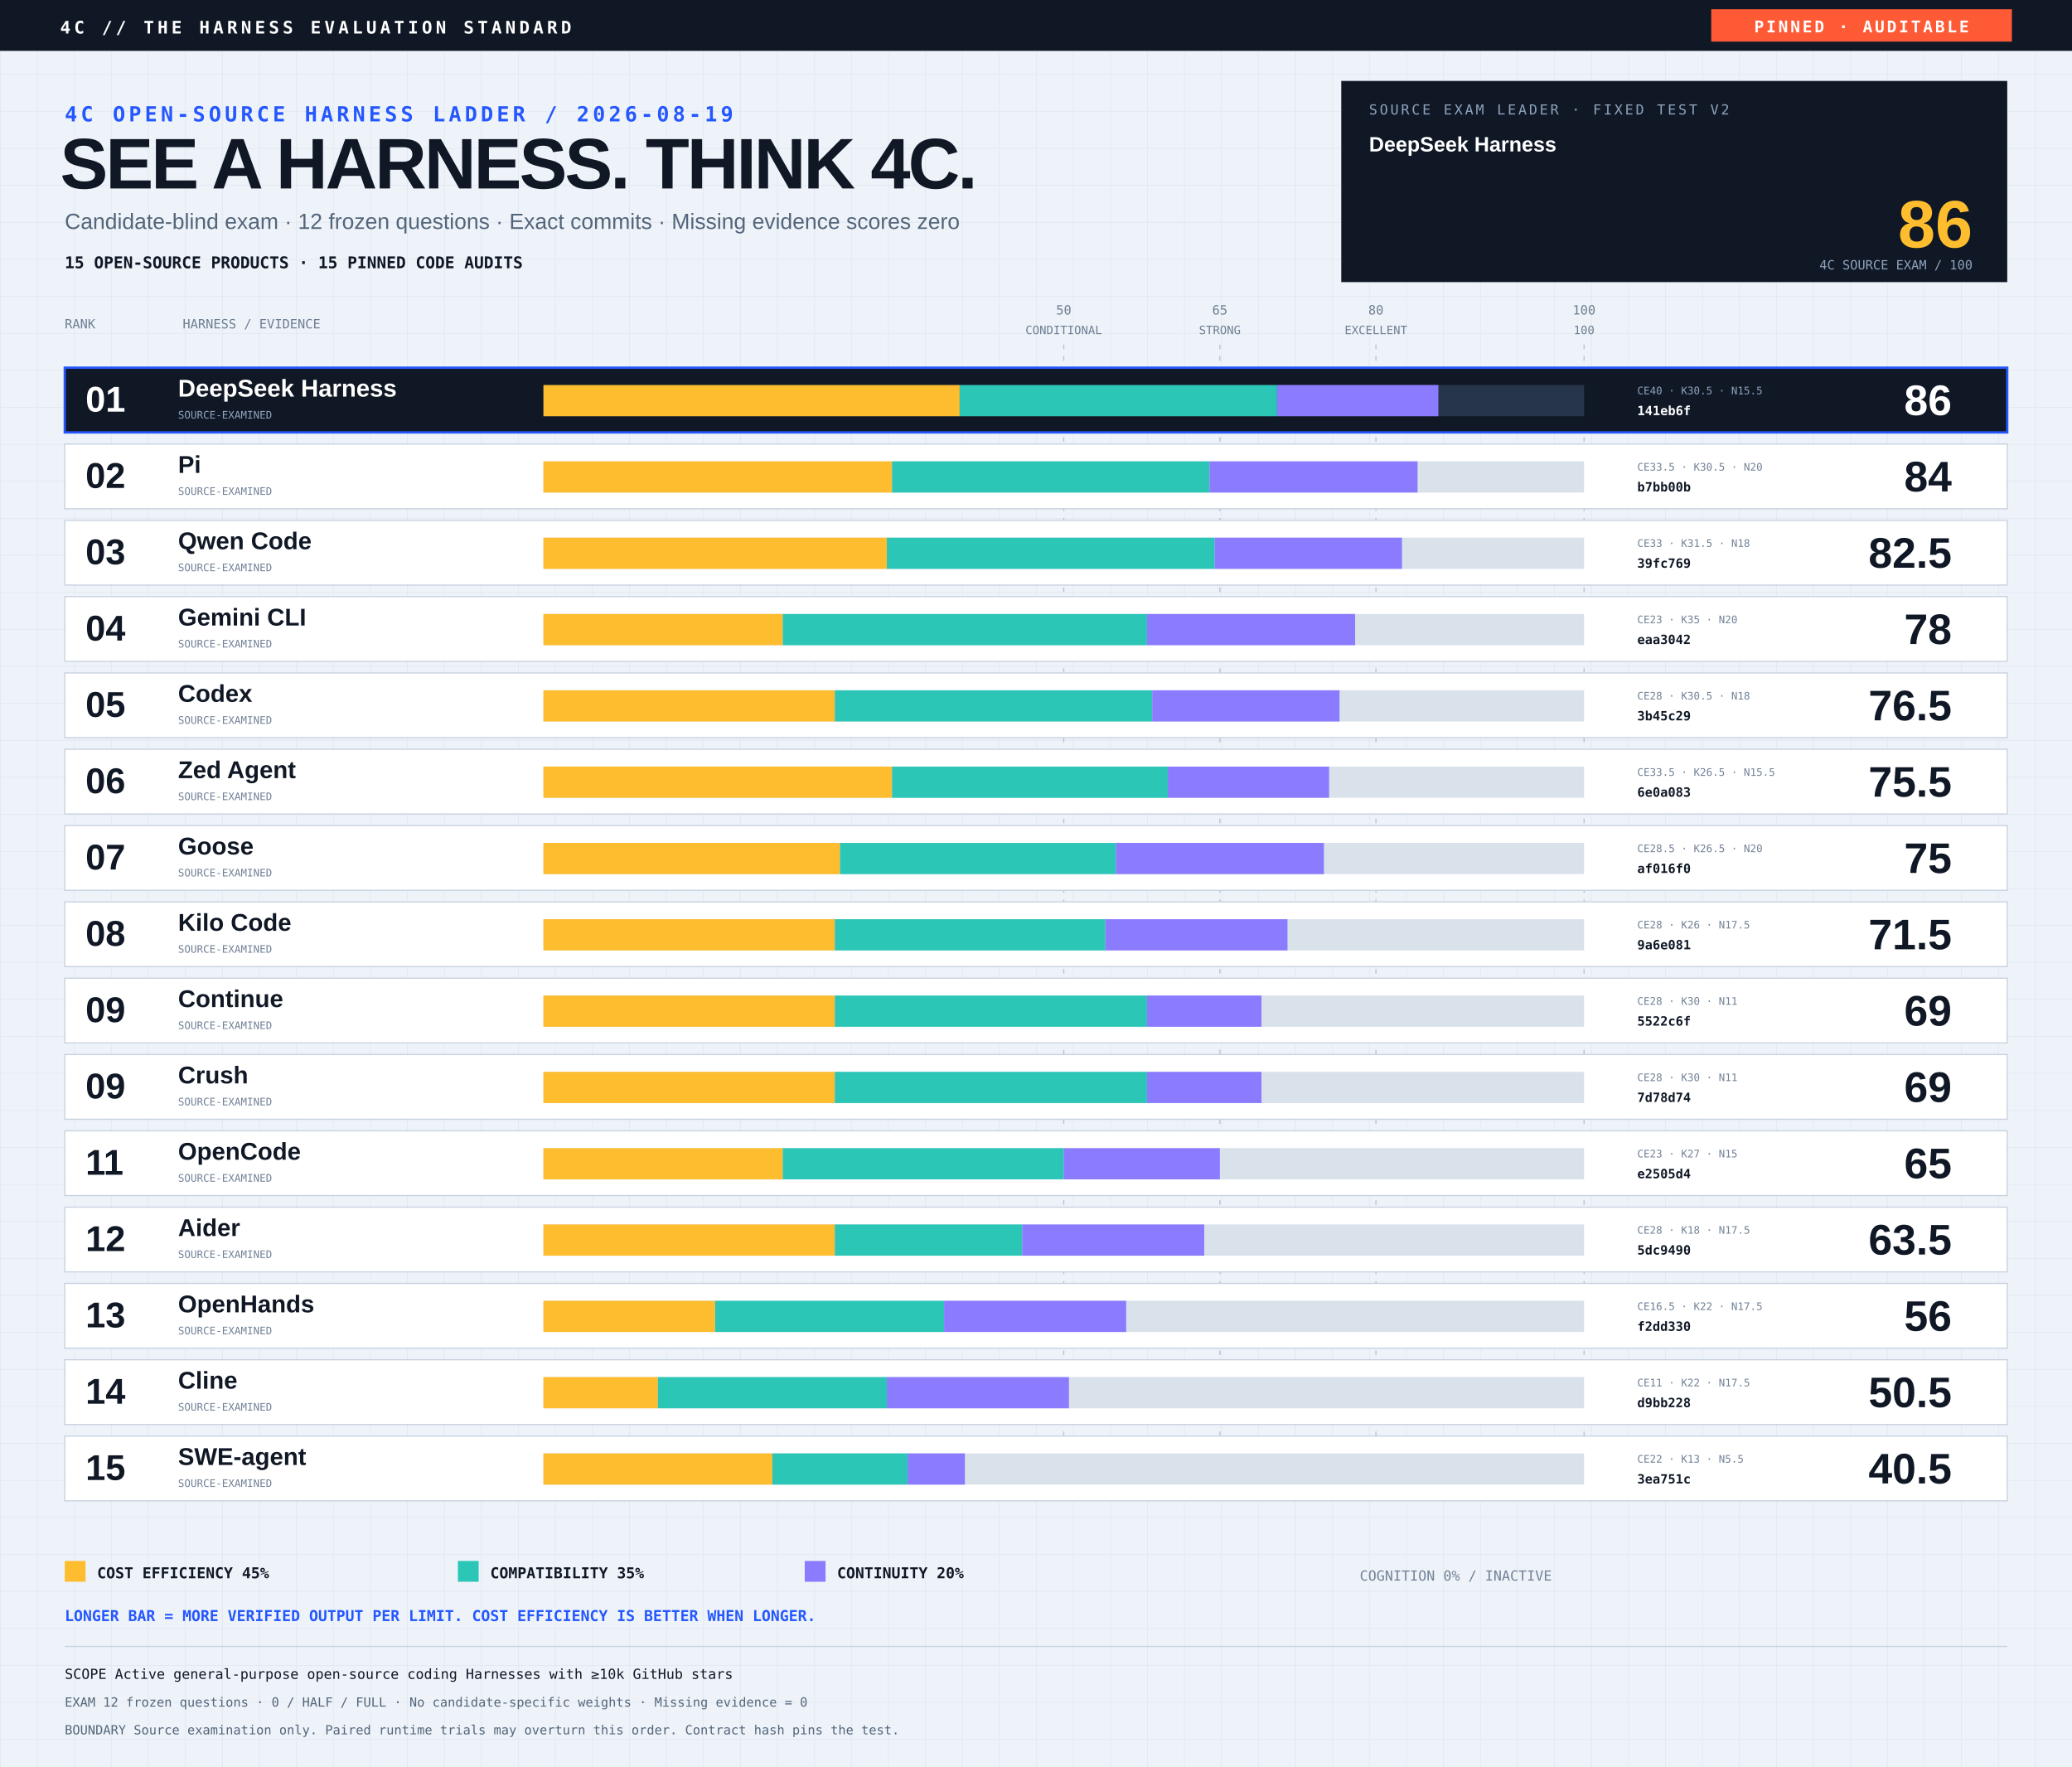
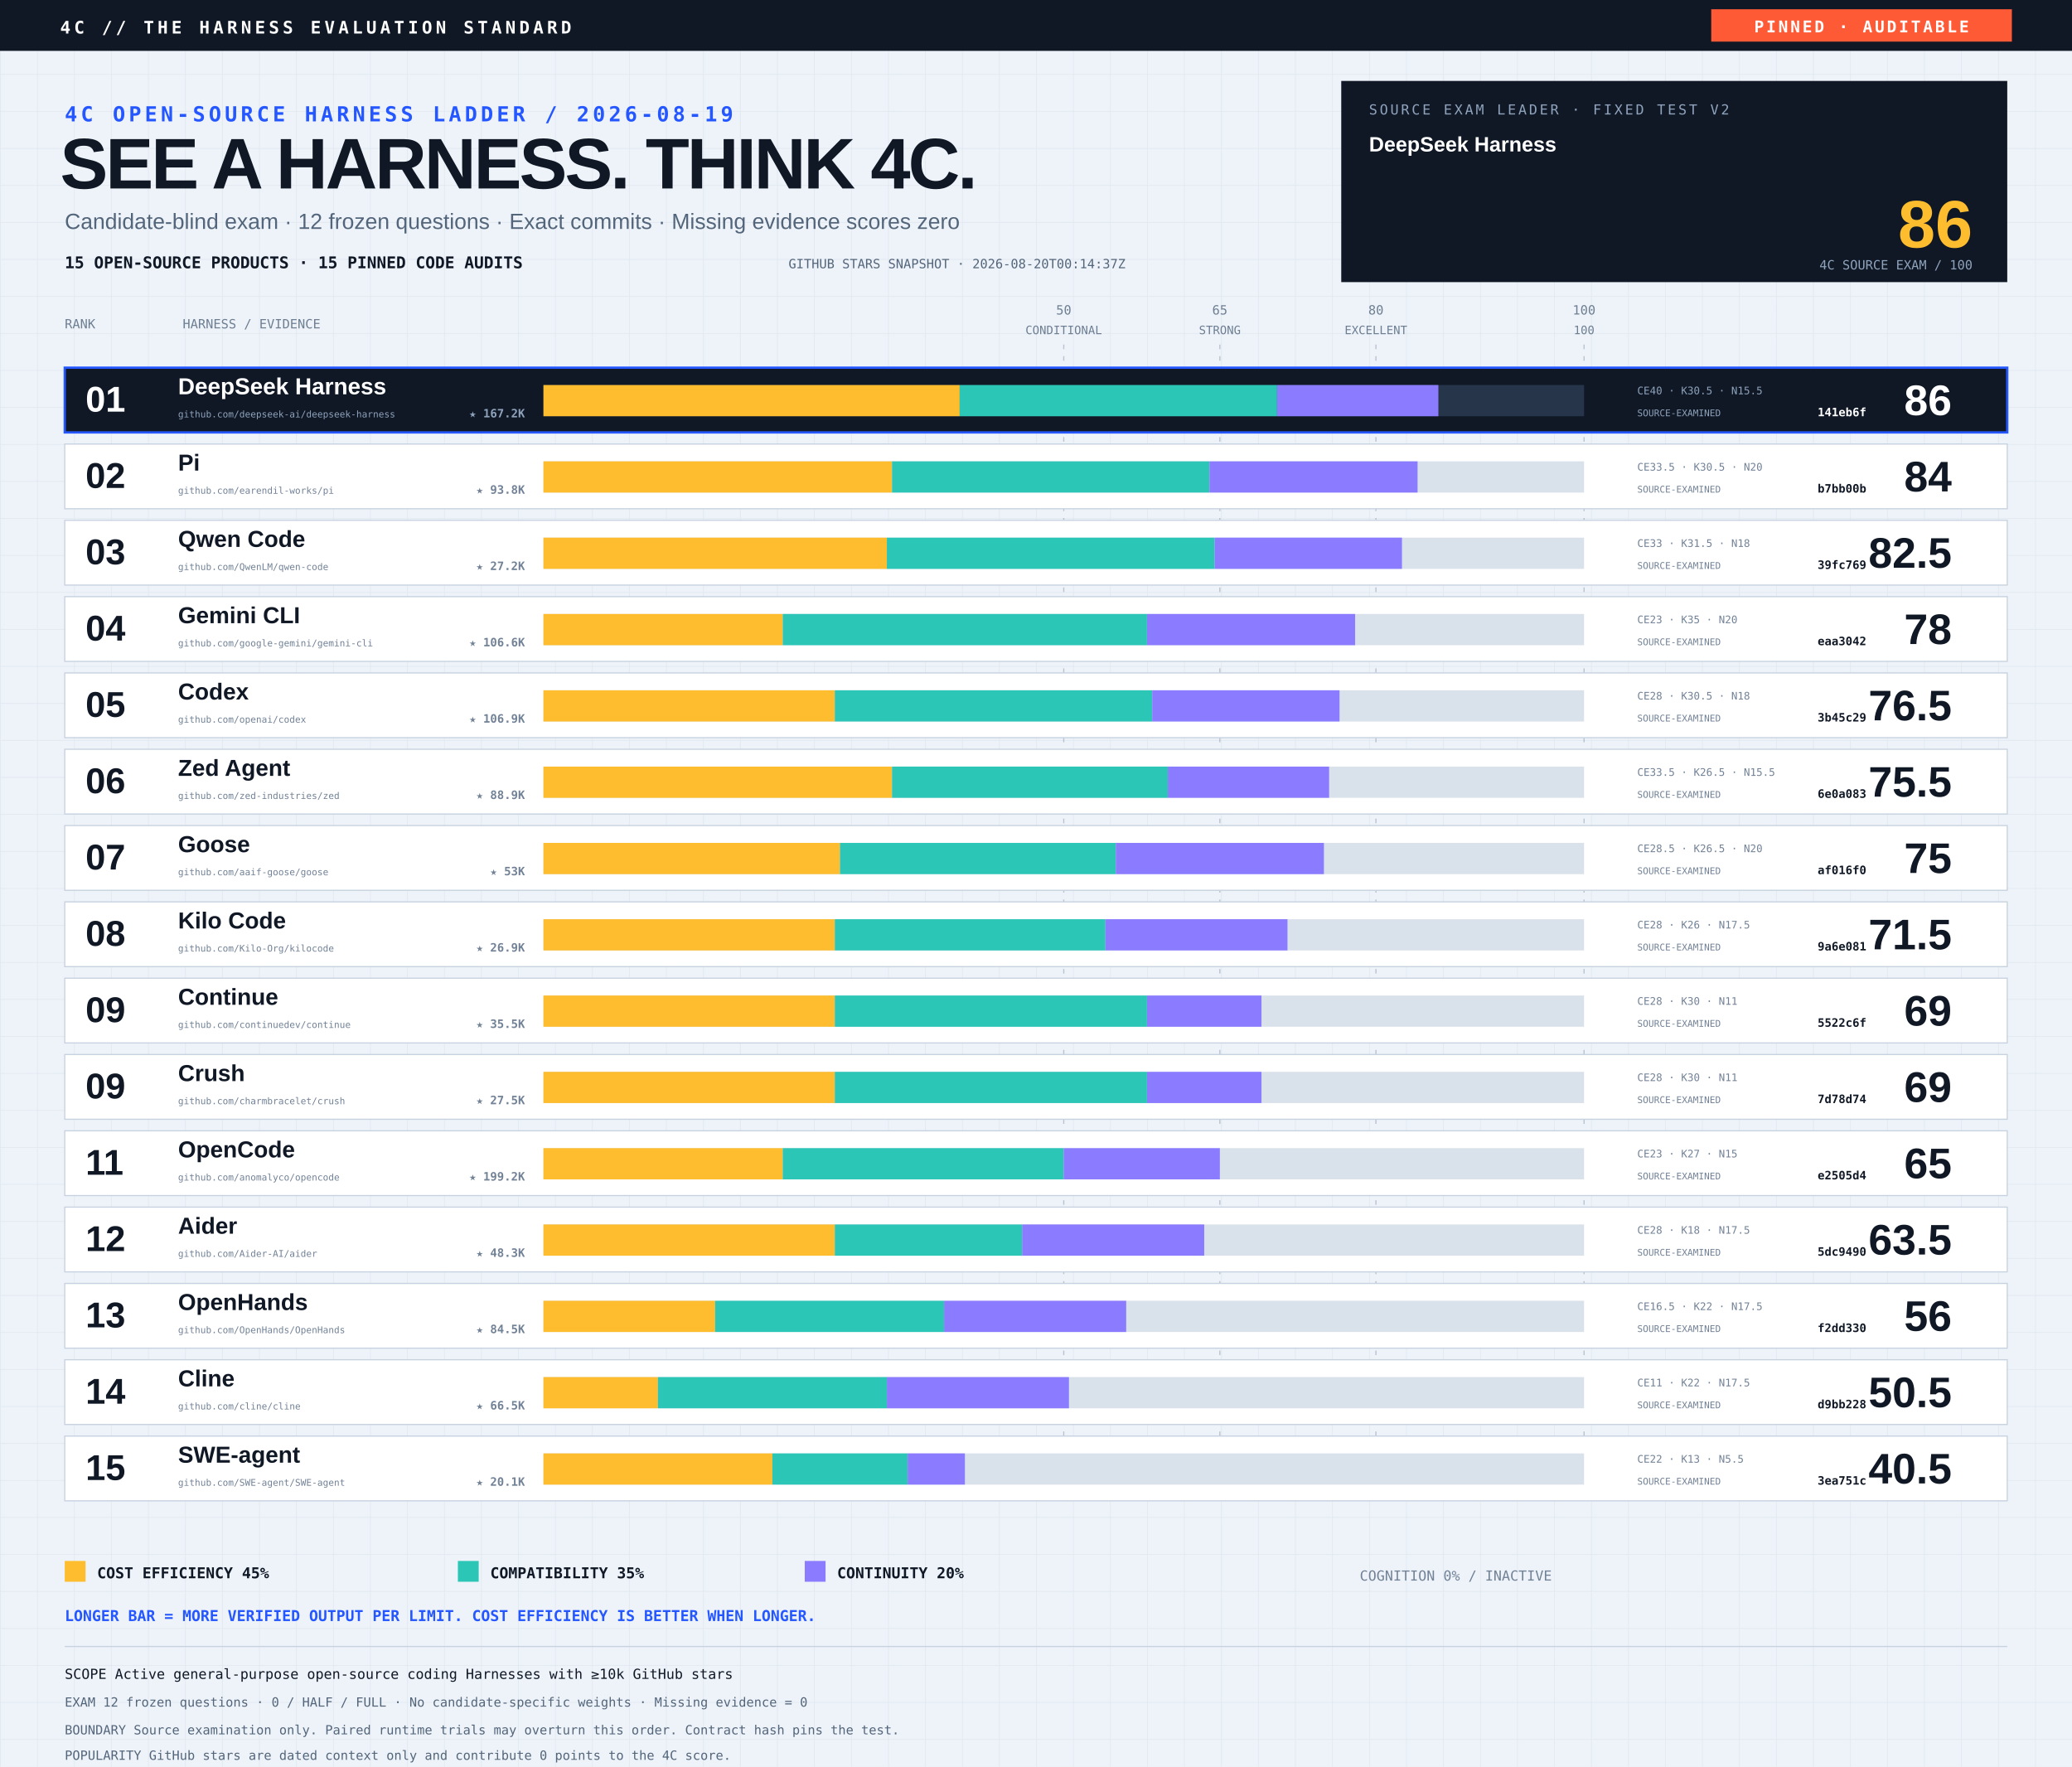
- <svg xmlns="http://www.w3.org/2000/svg" width="1792" height="1528" viewBox="0 0 1792 1528" role="img" aria-labelledby="title desc" data-comparison-id="interactive-coding-v2" data-contract-sha256="8ec22b525ceb34a2dbf944c3eb24beae6b64fd594e349a2b676bd20efc4dbed9" data-market-snapshot="2026-08-19" data-bar-origin="470" data-pixels-per-point="9">
+ <svg xmlns="http://www.w3.org/2000/svg" xmlns:xlink="http://www.w3.org/1999/xlink" width="1792" height="1528" viewBox="0 0 1792 1528" role="img" aria-labelledby="title desc" data-comparison-id="interactive-coding-v2" data-contract-sha256="8ec22b525ceb34a2dbf944c3eb24beae6b64fd594e349a2b676bd20efc4dbed9" data-market-snapshot="2026-08-19" data-github-metrics-captured-at="2026-08-20T00:14:37Z" data-bar-origin="470" data-pixels-per-point="9">
  <defs>
    <pattern id="grid" width="32" height="32" patternUnits="userSpaceOnUse">
      <path d="M32 0H0V32" fill="none" stroke="#B8C5D6" stroke-width="1" opacity=".28" />
    </pattern>
  </defs>
  <rect width="1792" height="1528" fill="#EEF3F9" />
  <rect width="1792" height="1528" fill="url(#grid)" />
  <rect width="1792" height="44" fill="#101826" />
  <text x="52" y="29" fill="#fff" font-family="SFMono-Regular,Menlo,monospace" font-size="15" font-weight="700" letter-spacing="3">4C // THE HARNESS EVALUATION STANDARD</text>
  <rect x="1480" y="8" width="260" height="28" fill="#FF5A36" />
  <text x="1610" y="28" text-anchor="middle" fill="#fff" font-family="SFMono-Regular,Menlo,monospace" font-size="14" font-weight="700" letter-spacing="2">PINNED · AUDITABLE</text>
  <text x="56" y="105" fill="#2457FF" font-family="SFMono-Regular,Menlo,monospace" font-size="18" font-weight="700" letter-spacing="3">4C OPEN-SOURCE HARNESS LADDER / 2026-08-19</text>
  <text x="52" y="163" fill="#101826" font-family="Arial Narrow,Helvetica Neue,Arial,sans-serif" font-size="62" font-weight="900" letter-spacing="-2">SEE A HARNESS. THINK 4C.</text>
  <text x="56" y="198" fill="#53657A" font-family="Helvetica Neue,Arial,sans-serif" font-size="19">Candidate-blind exam · 12 frozen questions · Exact commits · Missing evidence scores zero</text>
  <text class="coverage-count" x="56" y="232" fill="#101826" font-family="SFMono-Regular,Menlo,monospace" font-size="14" font-weight="700">15 OPEN-SOURCE PRODUCTS · 15 PINNED CODE AUDITS</text>
+   <text x="682" y="232" fill="#53657A" font-family="SFMono-Regular,Menlo,monospace" font-size="11">GITHUB STARS SNAPSHOT · 2026-08-20T00:14:37Z</text>
  <g transform="translate(1160 70)">
    <rect width="576" height="174" fill="#101826" />
    <text x="24" y="29" fill="#8FA3BC" font-family="SFMono-Regular,Menlo,monospace" font-size="12" letter-spacing="2">SOURCE EXAM LEADER · FIXED TEST V2</text>
    <text class="leader-candidate" x="24" y="61" fill="#fff" font-family="Helvetica Neue,Arial,sans-serif" font-size="18" font-weight="800">DeepSeek Harness</text>
    <text class="leader-score" x="546" y="144" text-anchor="end" fill="#FDBD2E" font-family="Arial Narrow,Helvetica Neue,Arial,sans-serif" font-size="58" font-weight="900">86</text>
    <text x="546" y="163" text-anchor="end" fill="#8FA3BC" font-family="SFMono-Regular,Menlo,monospace" font-size="11">4C SOURCE EXAM / 100</text>
  </g>
  <text x="56" y="284" fill="#6D7E92" font-family="SFMono-Regular,Menlo,monospace" font-size="11">RANK</text>
  <text x="158" y="284" fill="#6D7E92" font-family="SFMono-Regular,Menlo,monospace" font-size="11">HARNESS / EVIDENCE</text>
  <text x="920" y="272" text-anchor="middle" fill="#6D7E92" font-family="SFMono-Regular,Menlo,monospace" font-size="11">50</text>
  <text x="920" y="289" text-anchor="middle" fill="#6D7E92" font-family="SFMono-Regular,Menlo,monospace" font-size="10">CONDITIONAL</text>
  <line class="score-threshold" data-score="50" x1="920" y1="298" x2="920" y2="1298" stroke="#8393A7" stroke-width="1" stroke-dasharray="4 6" opacity=".5" />
  <text x="1055" y="272" text-anchor="middle" fill="#6D7E92" font-family="SFMono-Regular,Menlo,monospace" font-size="11">65</text>
  <text x="1055" y="289" text-anchor="middle" fill="#6D7E92" font-family="SFMono-Regular,Menlo,monospace" font-size="10">STRONG</text>
  <line class="score-threshold" data-score="65" x1="1055" y1="298" x2="1055" y2="1298" stroke="#8393A7" stroke-width="1" stroke-dasharray="4 6" opacity=".5" />
  <text x="1190" y="272" text-anchor="middle" fill="#6D7E92" font-family="SFMono-Regular,Menlo,monospace" font-size="11">80</text>
  <text x="1190" y="289" text-anchor="middle" fill="#6D7E92" font-family="SFMono-Regular,Menlo,monospace" font-size="10">EXCELLENT</text>
  <line class="score-threshold" data-score="80" x1="1190" y1="298" x2="1190" y2="1298" stroke="#8393A7" stroke-width="1" stroke-dasharray="4 6" opacity=".5" />
  <text x="1370" y="272" text-anchor="middle" fill="#6D7E92" font-family="SFMono-Regular,Menlo,monospace" font-size="11">100</text>
  <text x="1370" y="289" text-anchor="middle" fill="#6D7E92" font-family="SFMono-Regular,Menlo,monospace" font-size="10">100</text>
  <line class="score-threshold" data-score="100" x1="1370" y1="298" x2="1370" y2="1298" stroke="#8393A7" stroke-width="1" stroke-dasharray="4 6" opacity=".5" />
-   <g class="candidate-row" data-candidate="DeepSeek Harness" data-score="86" data-rank="1" transform="translate(56 318)">
+   <g class="candidate-row" data-candidate="DeepSeek Harness" data-score="86" data-rank="1" data-url="https://github.com/deepseek-ai/deepseek-harness" data-stars="167152" transform="translate(56 318)">
    <rect width="1680" height="56" fill="#101826" stroke="#2457FF" stroke-width="2" />
    <text class="rank-label" x="18" y="38" fill="#FFFFFF" font-family="Arial Narrow,Helvetica Neue,Arial,sans-serif" font-size="31" font-weight="900">01</text>
-     <text class="candidate-label" x="98" y="25" fill="#FFFFFF" font-family="Helvetica Neue,Arial,sans-serif" font-size="21" font-weight="800">DeepSeek Harness</text>
-     <text class="stage-label" x="98" y="44" fill="#8FA3BC" font-family="SFMono-Regular,Menlo,monospace" font-size="9">SOURCE-EXAMINED</text>
+     <text class="candidate-label" x="98" y="23" fill="#FFFFFF" font-family="Helvetica Neue,Arial,sans-serif" font-size="20" font-weight="800">DeepSeek Harness</text>
+     <text class="candidate-url" x="98" y="43" fill="#8FA3BC" font-family="SFMono-Regular,Menlo,monospace" font-size="8">github.com/deepseek-ai/deepseek-harness</text>
+     <text class="star-label" x="398" y="43" text-anchor="end" fill="#8FA3BC" font-family="SFMono-Regular,Menlo,monospace" font-size="10" font-weight="700">★ 167.2K</text>
+     <a class="candidate-link" href="https://github.com/deepseek-ai/deepseek-harness" xlink:href="https://github.com/deepseek-ai/deepseek-harness" target="_blank" aria-label="Open DeepSeek Harness on GitHub">
+       <rect x="90" y="3" width="312" height="48" fill="#FFFFFF" fill-opacity="0" />
+     </a>
    <rect x="414" y="15" width="900" height="27" fill="#27354A" />
    <rect class="score-segment" data-pressure="Cost" x="414" y="15" width="360" height="27" fill="#FDBD2E" />
    <rect class="score-segment" data-pressure="Compatibility" x="774" y="15" width="274.5" height="27" fill="#2CC6B7" />
    <rect class="score-segment" data-pressure="Continuity" x="1048.5" y="15" width="139.5" height="27" fill="#8B7CFF" />
    <text x="1360" y="23" fill="#8FA3BC" font-family="SFMono-Regular,Menlo,monospace" font-size="9">CE40 · K30.5 · N15.5</text>
-     <text x="1360" y="41" fill="#FFFFFF" font-family="SFMono-Regular,Menlo,monospace" font-size="11" font-weight="700">141eb6f</text>
+     <text class="stage-label" x="1360" y="42" fill="#8FA3BC" font-family="SFMono-Regular,Menlo,monospace" font-size="8">SOURCE-EXAMINED</text>
+     <text class="commit-label" x="1516" y="42" fill="#FFFFFF" font-family="SFMono-Regular,Menlo,monospace" font-size="10" font-weight="700">141eb6f</text>
    <text class="score-label" x="1632" y="41" text-anchor="end" fill="#FFFFFF" font-family="Arial Narrow,Helvetica Neue,Arial,sans-serif" font-size="37" font-weight="900">86</text>
  </g>
-   <g class="candidate-row" data-candidate="Pi" data-score="84" data-rank="2" transform="translate(56 384)">
+   <g class="candidate-row" data-candidate="Pi" data-score="84" data-rank="2" data-url="https://github.com/earendil-works/pi" data-stars="93784" transform="translate(56 384)">
    <rect width="1680" height="56" fill="#FFFFFF" stroke="#C7D2E0" stroke-width="1" />
    <text class="rank-label" x="18" y="38" fill="#101826" font-family="Arial Narrow,Helvetica Neue,Arial,sans-serif" font-size="31" font-weight="900">02</text>
-     <text class="candidate-label" x="98" y="25" fill="#101826" font-family="Helvetica Neue,Arial,sans-serif" font-size="21" font-weight="800">Pi</text>
-     <text class="stage-label" x="98" y="44" fill="#718196" font-family="SFMono-Regular,Menlo,monospace" font-size="9">SOURCE-EXAMINED</text>
+     <text class="candidate-label" x="98" y="23" fill="#101826" font-family="Helvetica Neue,Arial,sans-serif" font-size="20" font-weight="800">Pi</text>
+     <text class="candidate-url" x="98" y="43" fill="#718196" font-family="SFMono-Regular,Menlo,monospace" font-size="8">github.com/earendil-works/pi</text>
+     <text class="star-label" x="398" y="43" text-anchor="end" fill="#718196" font-family="SFMono-Regular,Menlo,monospace" font-size="10" font-weight="700">★ 93.8K</text>
+     <a class="candidate-link" href="https://github.com/earendil-works/pi" xlink:href="https://github.com/earendil-works/pi" target="_blank" aria-label="Open Pi on GitHub">
+       <rect x="90" y="3" width="312" height="48" fill="#FFFFFF" fill-opacity="0" />
+     </a>
    <rect x="414" y="15" width="900" height="27" fill="#D9E1EB" />
    <rect class="score-segment" data-pressure="Cost" x="414" y="15" width="301.5" height="27" fill="#FDBD2E" />
    <rect class="score-segment" data-pressure="Compatibility" x="715.5" y="15" width="274.5" height="27" fill="#2CC6B7" />
    <rect class="score-segment" data-pressure="Continuity" x="990" y="15" width="180" height="27" fill="#8B7CFF" />
    <text x="1360" y="23" fill="#718196" font-family="SFMono-Regular,Menlo,monospace" font-size="9">CE33.5 · K30.5 · N20</text>
-     <text x="1360" y="41" fill="#101826" font-family="SFMono-Regular,Menlo,monospace" font-size="11" font-weight="700">b7bb00b</text>
+     <text class="stage-label" x="1360" y="42" fill="#718196" font-family="SFMono-Regular,Menlo,monospace" font-size="8">SOURCE-EXAMINED</text>
+     <text class="commit-label" x="1516" y="42" fill="#101826" font-family="SFMono-Regular,Menlo,monospace" font-size="10" font-weight="700">b7bb00b</text>
    <text class="score-label" x="1632" y="41" text-anchor="end" fill="#101826" font-family="Arial Narrow,Helvetica Neue,Arial,sans-serif" font-size="37" font-weight="900">84</text>
  </g>
-   <g class="candidate-row" data-candidate="Qwen Code" data-score="82.5" data-rank="3" transform="translate(56 450)">
+   <g class="candidate-row" data-candidate="Qwen Code" data-score="82.5" data-rank="3" data-url="https://github.com/QwenLM/qwen-code" data-stars="27200" transform="translate(56 450)">
    <rect width="1680" height="56" fill="#FFFFFF" stroke="#C7D2E0" stroke-width="1" />
    <text class="rank-label" x="18" y="38" fill="#101826" font-family="Arial Narrow,Helvetica Neue,Arial,sans-serif" font-size="31" font-weight="900">03</text>
-     <text class="candidate-label" x="98" y="25" fill="#101826" font-family="Helvetica Neue,Arial,sans-serif" font-size="21" font-weight="800">Qwen Code</text>
-     <text class="stage-label" x="98" y="44" fill="#718196" font-family="SFMono-Regular,Menlo,monospace" font-size="9">SOURCE-EXAMINED</text>
+     <text class="candidate-label" x="98" y="23" fill="#101826" font-family="Helvetica Neue,Arial,sans-serif" font-size="20" font-weight="800">Qwen Code</text>
+     <text class="candidate-url" x="98" y="43" fill="#718196" font-family="SFMono-Regular,Menlo,monospace" font-size="8">github.com/QwenLM/qwen-code</text>
+     <text class="star-label" x="398" y="43" text-anchor="end" fill="#718196" font-family="SFMono-Regular,Menlo,monospace" font-size="10" font-weight="700">★ 27.2K</text>
+     <a class="candidate-link" href="https://github.com/QwenLM/qwen-code" xlink:href="https://github.com/QwenLM/qwen-code" target="_blank" aria-label="Open Qwen Code on GitHub">
+       <rect x="90" y="3" width="312" height="48" fill="#FFFFFF" fill-opacity="0" />
+     </a>
    <rect x="414" y="15" width="900" height="27" fill="#D9E1EB" />
    <rect class="score-segment" data-pressure="Cost" x="414" y="15" width="297" height="27" fill="#FDBD2E" />
    <rect class="score-segment" data-pressure="Compatibility" x="711" y="15" width="283.5" height="27" fill="#2CC6B7" />
    <rect class="score-segment" data-pressure="Continuity" x="994.5" y="15" width="162" height="27" fill="#8B7CFF" />
    <text x="1360" y="23" fill="#718196" font-family="SFMono-Regular,Menlo,monospace" font-size="9">CE33 · K31.5 · N18</text>
-     <text x="1360" y="41" fill="#101826" font-family="SFMono-Regular,Menlo,monospace" font-size="11" font-weight="700">39fc769</text>
+     <text class="stage-label" x="1360" y="42" fill="#718196" font-family="SFMono-Regular,Menlo,monospace" font-size="8">SOURCE-EXAMINED</text>
+     <text class="commit-label" x="1516" y="42" fill="#101826" font-family="SFMono-Regular,Menlo,monospace" font-size="10" font-weight="700">39fc769</text>
    <text class="score-label" x="1632" y="41" text-anchor="end" fill="#101826" font-family="Arial Narrow,Helvetica Neue,Arial,sans-serif" font-size="37" font-weight="900">82.5</text>
  </g>
-   <g class="candidate-row" data-candidate="Gemini CLI" data-score="78" data-rank="4" transform="translate(56 516)">
+   <g class="candidate-row" data-candidate="Gemini CLI" data-score="78" data-rank="4" data-url="https://github.com/google-gemini/gemini-cli" data-stars="106586" transform="translate(56 516)">
    <rect width="1680" height="56" fill="#FFFFFF" stroke="#C7D2E0" stroke-width="1" />
    <text class="rank-label" x="18" y="38" fill="#101826" font-family="Arial Narrow,Helvetica Neue,Arial,sans-serif" font-size="31" font-weight="900">04</text>
-     <text class="candidate-label" x="98" y="25" fill="#101826" font-family="Helvetica Neue,Arial,sans-serif" font-size="21" font-weight="800">Gemini CLI</text>
-     <text class="stage-label" x="98" y="44" fill="#718196" font-family="SFMono-Regular,Menlo,monospace" font-size="9">SOURCE-EXAMINED</text>
+     <text class="candidate-label" x="98" y="23" fill="#101826" font-family="Helvetica Neue,Arial,sans-serif" font-size="20" font-weight="800">Gemini CLI</text>
+     <text class="candidate-url" x="98" y="43" fill="#718196" font-family="SFMono-Regular,Menlo,monospace" font-size="8">github.com/google-gemini/gemini-cli</text>
+     <text class="star-label" x="398" y="43" text-anchor="end" fill="#718196" font-family="SFMono-Regular,Menlo,monospace" font-size="10" font-weight="700">★ 106.6K</text>
+     <a class="candidate-link" href="https://github.com/google-gemini/gemini-cli" xlink:href="https://github.com/google-gemini/gemini-cli" target="_blank" aria-label="Open Gemini CLI on GitHub">
+       <rect x="90" y="3" width="312" height="48" fill="#FFFFFF" fill-opacity="0" />
+     </a>
    <rect x="414" y="15" width="900" height="27" fill="#D9E1EB" />
    <rect class="score-segment" data-pressure="Cost" x="414" y="15" width="207" height="27" fill="#FDBD2E" />
    <rect class="score-segment" data-pressure="Compatibility" x="621" y="15" width="315" height="27" fill="#2CC6B7" />
    <rect class="score-segment" data-pressure="Continuity" x="936" y="15" width="180" height="27" fill="#8B7CFF" />
    <text x="1360" y="23" fill="#718196" font-family="SFMono-Regular,Menlo,monospace" font-size="9">CE23 · K35 · N20</text>
-     <text x="1360" y="41" fill="#101826" font-family="SFMono-Regular,Menlo,monospace" font-size="11" font-weight="700">eaa3042</text>
+     <text class="stage-label" x="1360" y="42" fill="#718196" font-family="SFMono-Regular,Menlo,monospace" font-size="8">SOURCE-EXAMINED</text>
+     <text class="commit-label" x="1516" y="42" fill="#101826" font-family="SFMono-Regular,Menlo,monospace" font-size="10" font-weight="700">eaa3042</text>
    <text class="score-label" x="1632" y="41" text-anchor="end" fill="#101826" font-family="Arial Narrow,Helvetica Neue,Arial,sans-serif" font-size="37" font-weight="900">78</text>
  </g>
-   <g class="candidate-row" data-candidate="Codex" data-score="76.5" data-rank="5" transform="translate(56 582)">
+   <g class="candidate-row" data-candidate="Codex" data-score="76.5" data-rank="5" data-url="https://github.com/openai/codex" data-stars="106859" transform="translate(56 582)">
    <rect width="1680" height="56" fill="#FFFFFF" stroke="#C7D2E0" stroke-width="1" />
    <text class="rank-label" x="18" y="38" fill="#101826" font-family="Arial Narrow,Helvetica Neue,Arial,sans-serif" font-size="31" font-weight="900">05</text>
-     <text class="candidate-label" x="98" y="25" fill="#101826" font-family="Helvetica Neue,Arial,sans-serif" font-size="21" font-weight="800">Codex</text>
-     <text class="stage-label" x="98" y="44" fill="#718196" font-family="SFMono-Regular,Menlo,monospace" font-size="9">SOURCE-EXAMINED</text>
+     <text class="candidate-label" x="98" y="23" fill="#101826" font-family="Helvetica Neue,Arial,sans-serif" font-size="20" font-weight="800">Codex</text>
+     <text class="candidate-url" x="98" y="43" fill="#718196" font-family="SFMono-Regular,Menlo,monospace" font-size="8">github.com/openai/codex</text>
+     <text class="star-label" x="398" y="43" text-anchor="end" fill="#718196" font-family="SFMono-Regular,Menlo,monospace" font-size="10" font-weight="700">★ 106.9K</text>
+     <a class="candidate-link" href="https://github.com/openai/codex" xlink:href="https://github.com/openai/codex" target="_blank" aria-label="Open Codex on GitHub">
+       <rect x="90" y="3" width="312" height="48" fill="#FFFFFF" fill-opacity="0" />
+     </a>
    <rect x="414" y="15" width="900" height="27" fill="#D9E1EB" />
    <rect class="score-segment" data-pressure="Cost" x="414" y="15" width="252" height="27" fill="#FDBD2E" />
    <rect class="score-segment" data-pressure="Compatibility" x="666" y="15" width="274.5" height="27" fill="#2CC6B7" />
    <rect class="score-segment" data-pressure="Continuity" x="940.5" y="15" width="162" height="27" fill="#8B7CFF" />
    <text x="1360" y="23" fill="#718196" font-family="SFMono-Regular,Menlo,monospace" font-size="9">CE28 · K30.5 · N18</text>
-     <text x="1360" y="41" fill="#101826" font-family="SFMono-Regular,Menlo,monospace" font-size="11" font-weight="700">3b45c29</text>
+     <text class="stage-label" x="1360" y="42" fill="#718196" font-family="SFMono-Regular,Menlo,monospace" font-size="8">SOURCE-EXAMINED</text>
+     <text class="commit-label" x="1516" y="42" fill="#101826" font-family="SFMono-Regular,Menlo,monospace" font-size="10" font-weight="700">3b45c29</text>
    <text class="score-label" x="1632" y="41" text-anchor="end" fill="#101826" font-family="Arial Narrow,Helvetica Neue,Arial,sans-serif" font-size="37" font-weight="900">76.5</text>
  </g>
-   <g class="candidate-row" data-candidate="Zed Agent" data-score="75.5" data-rank="6" transform="translate(56 648)">
+   <g class="candidate-row" data-candidate="Zed Agent" data-score="75.5" data-rank="6" data-url="https://github.com/zed-industries/zed" data-stars="88895" transform="translate(56 648)">
    <rect width="1680" height="56" fill="#FFFFFF" stroke="#C7D2E0" stroke-width="1" />
    <text class="rank-label" x="18" y="38" fill="#101826" font-family="Arial Narrow,Helvetica Neue,Arial,sans-serif" font-size="31" font-weight="900">06</text>
-     <text class="candidate-label" x="98" y="25" fill="#101826" font-family="Helvetica Neue,Arial,sans-serif" font-size="21" font-weight="800">Zed Agent</text>
-     <text class="stage-label" x="98" y="44" fill="#718196" font-family="SFMono-Regular,Menlo,monospace" font-size="9">SOURCE-EXAMINED</text>
+     <text class="candidate-label" x="98" y="23" fill="#101826" font-family="Helvetica Neue,Arial,sans-serif" font-size="20" font-weight="800">Zed Agent</text>
+     <text class="candidate-url" x="98" y="43" fill="#718196" font-family="SFMono-Regular,Menlo,monospace" font-size="8">github.com/zed-industries/zed</text>
+     <text class="star-label" x="398" y="43" text-anchor="end" fill="#718196" font-family="SFMono-Regular,Menlo,monospace" font-size="10" font-weight="700">★ 88.9K</text>
+     <a class="candidate-link" href="https://github.com/zed-industries/zed" xlink:href="https://github.com/zed-industries/zed" target="_blank" aria-label="Open Zed Agent on GitHub">
+       <rect x="90" y="3" width="312" height="48" fill="#FFFFFF" fill-opacity="0" />
+     </a>
    <rect x="414" y="15" width="900" height="27" fill="#D9E1EB" />
    <rect class="score-segment" data-pressure="Cost" x="414" y="15" width="301.5" height="27" fill="#FDBD2E" />
    <rect class="score-segment" data-pressure="Compatibility" x="715.5" y="15" width="238.5" height="27" fill="#2CC6B7" />
    <rect class="score-segment" data-pressure="Continuity" x="954" y="15" width="139.5" height="27" fill="#8B7CFF" />
    <text x="1360" y="23" fill="#718196" font-family="SFMono-Regular,Menlo,monospace" font-size="9">CE33.5 · K26.5 · N15.5</text>
-     <text x="1360" y="41" fill="#101826" font-family="SFMono-Regular,Menlo,monospace" font-size="11" font-weight="700">6e0a083</text>
+     <text class="stage-label" x="1360" y="42" fill="#718196" font-family="SFMono-Regular,Menlo,monospace" font-size="8">SOURCE-EXAMINED</text>
+     <text class="commit-label" x="1516" y="42" fill="#101826" font-family="SFMono-Regular,Menlo,monospace" font-size="10" font-weight="700">6e0a083</text>
    <text class="score-label" x="1632" y="41" text-anchor="end" fill="#101826" font-family="Arial Narrow,Helvetica Neue,Arial,sans-serif" font-size="37" font-weight="900">75.5</text>
  </g>
-   <g class="candidate-row" data-candidate="Goose" data-score="75" data-rank="7" transform="translate(56 714)">
+   <g class="candidate-row" data-candidate="Goose" data-score="75" data-rank="7" data-url="https://github.com/aaif-goose/goose" data-stars="53011" transform="translate(56 714)">
    <rect width="1680" height="56" fill="#FFFFFF" stroke="#C7D2E0" stroke-width="1" />
    <text class="rank-label" x="18" y="38" fill="#101826" font-family="Arial Narrow,Helvetica Neue,Arial,sans-serif" font-size="31" font-weight="900">07</text>
-     <text class="candidate-label" x="98" y="25" fill="#101826" font-family="Helvetica Neue,Arial,sans-serif" font-size="21" font-weight="800">Goose</text>
-     <text class="stage-label" x="98" y="44" fill="#718196" font-family="SFMono-Regular,Menlo,monospace" font-size="9">SOURCE-EXAMINED</text>
+     <text class="candidate-label" x="98" y="23" fill="#101826" font-family="Helvetica Neue,Arial,sans-serif" font-size="20" font-weight="800">Goose</text>
+     <text class="candidate-url" x="98" y="43" fill="#718196" font-family="SFMono-Regular,Menlo,monospace" font-size="8">github.com/aaif-goose/goose</text>
+     <text class="star-label" x="398" y="43" text-anchor="end" fill="#718196" font-family="SFMono-Regular,Menlo,monospace" font-size="10" font-weight="700">★ 53K</text>
+     <a class="candidate-link" href="https://github.com/aaif-goose/goose" xlink:href="https://github.com/aaif-goose/goose" target="_blank" aria-label="Open Goose on GitHub">
+       <rect x="90" y="3" width="312" height="48" fill="#FFFFFF" fill-opacity="0" />
+     </a>
    <rect x="414" y="15" width="900" height="27" fill="#D9E1EB" />
    <rect class="score-segment" data-pressure="Cost" x="414" y="15" width="256.5" height="27" fill="#FDBD2E" />
    <rect class="score-segment" data-pressure="Compatibility" x="670.5" y="15" width="238.5" height="27" fill="#2CC6B7" />
    <rect class="score-segment" data-pressure="Continuity" x="909" y="15" width="180" height="27" fill="#8B7CFF" />
    <text x="1360" y="23" fill="#718196" font-family="SFMono-Regular,Menlo,monospace" font-size="9">CE28.5 · K26.5 · N20</text>
-     <text x="1360" y="41" fill="#101826" font-family="SFMono-Regular,Menlo,monospace" font-size="11" font-weight="700">af016f0</text>
+     <text class="stage-label" x="1360" y="42" fill="#718196" font-family="SFMono-Regular,Menlo,monospace" font-size="8">SOURCE-EXAMINED</text>
+     <text class="commit-label" x="1516" y="42" fill="#101826" font-family="SFMono-Regular,Menlo,monospace" font-size="10" font-weight="700">af016f0</text>
    <text class="score-label" x="1632" y="41" text-anchor="end" fill="#101826" font-family="Arial Narrow,Helvetica Neue,Arial,sans-serif" font-size="37" font-weight="900">75</text>
  </g>
-   <g class="candidate-row" data-candidate="Kilo Code" data-score="71.5" data-rank="8" transform="translate(56 780)">
+   <g class="candidate-row" data-candidate="Kilo Code" data-score="71.5" data-rank="8" data-url="https://github.com/Kilo-Org/kilocode" data-stars="26937" transform="translate(56 780)">
    <rect width="1680" height="56" fill="#FFFFFF" stroke="#C7D2E0" stroke-width="1" />
    <text class="rank-label" x="18" y="38" fill="#101826" font-family="Arial Narrow,Helvetica Neue,Arial,sans-serif" font-size="31" font-weight="900">08</text>
-     <text class="candidate-label" x="98" y="25" fill="#101826" font-family="Helvetica Neue,Arial,sans-serif" font-size="21" font-weight="800">Kilo Code</text>
-     <text class="stage-label" x="98" y="44" fill="#718196" font-family="SFMono-Regular,Menlo,monospace" font-size="9">SOURCE-EXAMINED</text>
+     <text class="candidate-label" x="98" y="23" fill="#101826" font-family="Helvetica Neue,Arial,sans-serif" font-size="20" font-weight="800">Kilo Code</text>
+     <text class="candidate-url" x="98" y="43" fill="#718196" font-family="SFMono-Regular,Menlo,monospace" font-size="8">github.com/Kilo-Org/kilocode</text>
+     <text class="star-label" x="398" y="43" text-anchor="end" fill="#718196" font-family="SFMono-Regular,Menlo,monospace" font-size="10" font-weight="700">★ 26.9K</text>
+     <a class="candidate-link" href="https://github.com/Kilo-Org/kilocode" xlink:href="https://github.com/Kilo-Org/kilocode" target="_blank" aria-label="Open Kilo Code on GitHub">
+       <rect x="90" y="3" width="312" height="48" fill="#FFFFFF" fill-opacity="0" />
+     </a>
    <rect x="414" y="15" width="900" height="27" fill="#D9E1EB" />
    <rect class="score-segment" data-pressure="Cost" x="414" y="15" width="252" height="27" fill="#FDBD2E" />
    <rect class="score-segment" data-pressure="Compatibility" x="666" y="15" width="234" height="27" fill="#2CC6B7" />
    <rect class="score-segment" data-pressure="Continuity" x="900" y="15" width="157.5" height="27" fill="#8B7CFF" />
    <text x="1360" y="23" fill="#718196" font-family="SFMono-Regular,Menlo,monospace" font-size="9">CE28 · K26 · N17.5</text>
-     <text x="1360" y="41" fill="#101826" font-family="SFMono-Regular,Menlo,monospace" font-size="11" font-weight="700">9a6e081</text>
+     <text class="stage-label" x="1360" y="42" fill="#718196" font-family="SFMono-Regular,Menlo,monospace" font-size="8">SOURCE-EXAMINED</text>
+     <text class="commit-label" x="1516" y="42" fill="#101826" font-family="SFMono-Regular,Menlo,monospace" font-size="10" font-weight="700">9a6e081</text>
    <text class="score-label" x="1632" y="41" text-anchor="end" fill="#101826" font-family="Arial Narrow,Helvetica Neue,Arial,sans-serif" font-size="37" font-weight="900">71.5</text>
  </g>
-   <g class="candidate-row" data-candidate="Continue" data-score="69" data-rank="9" transform="translate(56 846)">
+   <g class="candidate-row" data-candidate="Continue" data-score="69" data-rank="9" data-url="https://github.com/continuedev/continue" data-stars="35546" transform="translate(56 846)">
    <rect width="1680" height="56" fill="#FFFFFF" stroke="#C7D2E0" stroke-width="1" />
    <text class="rank-label" x="18" y="38" fill="#101826" font-family="Arial Narrow,Helvetica Neue,Arial,sans-serif" font-size="31" font-weight="900">09</text>
-     <text class="candidate-label" x="98" y="25" fill="#101826" font-family="Helvetica Neue,Arial,sans-serif" font-size="21" font-weight="800">Continue</text>
-     <text class="stage-label" x="98" y="44" fill="#718196" font-family="SFMono-Regular,Menlo,monospace" font-size="9">SOURCE-EXAMINED</text>
+     <text class="candidate-label" x="98" y="23" fill="#101826" font-family="Helvetica Neue,Arial,sans-serif" font-size="20" font-weight="800">Continue</text>
+     <text class="candidate-url" x="98" y="43" fill="#718196" font-family="SFMono-Regular,Menlo,monospace" font-size="8">github.com/continuedev/continue</text>
+     <text class="star-label" x="398" y="43" text-anchor="end" fill="#718196" font-family="SFMono-Regular,Menlo,monospace" font-size="10" font-weight="700">★ 35.5K</text>
+     <a class="candidate-link" href="https://github.com/continuedev/continue" xlink:href="https://github.com/continuedev/continue" target="_blank" aria-label="Open Continue on GitHub">
+       <rect x="90" y="3" width="312" height="48" fill="#FFFFFF" fill-opacity="0" />
+     </a>
    <rect x="414" y="15" width="900" height="27" fill="#D9E1EB" />
    <rect class="score-segment" data-pressure="Cost" x="414" y="15" width="252" height="27" fill="#FDBD2E" />
    <rect class="score-segment" data-pressure="Compatibility" x="666" y="15" width="270" height="27" fill="#2CC6B7" />
    <rect class="score-segment" data-pressure="Continuity" x="936" y="15" width="99" height="27" fill="#8B7CFF" />
    <text x="1360" y="23" fill="#718196" font-family="SFMono-Regular,Menlo,monospace" font-size="9">CE28 · K30 · N11</text>
-     <text x="1360" y="41" fill="#101826" font-family="SFMono-Regular,Menlo,monospace" font-size="11" font-weight="700">5522c6f</text>
+     <text class="stage-label" x="1360" y="42" fill="#718196" font-family="SFMono-Regular,Menlo,monospace" font-size="8">SOURCE-EXAMINED</text>
+     <text class="commit-label" x="1516" y="42" fill="#101826" font-family="SFMono-Regular,Menlo,monospace" font-size="10" font-weight="700">5522c6f</text>
    <text class="score-label" x="1632" y="41" text-anchor="end" fill="#101826" font-family="Arial Narrow,Helvetica Neue,Arial,sans-serif" font-size="37" font-weight="900">69</text>
  </g>
-   <g class="candidate-row" data-candidate="Crush" data-score="69" data-rank="9" transform="translate(56 912)">
+   <g class="candidate-row" data-candidate="Crush" data-score="69" data-rank="9" data-url="https://github.com/charmbracelet/crush" data-stars="27504" transform="translate(56 912)">
    <rect width="1680" height="56" fill="#FFFFFF" stroke="#C7D2E0" stroke-width="1" />
    <text class="rank-label" x="18" y="38" fill="#101826" font-family="Arial Narrow,Helvetica Neue,Arial,sans-serif" font-size="31" font-weight="900">09</text>
-     <text class="candidate-label" x="98" y="25" fill="#101826" font-family="Helvetica Neue,Arial,sans-serif" font-size="21" font-weight="800">Crush</text>
-     <text class="stage-label" x="98" y="44" fill="#718196" font-family="SFMono-Regular,Menlo,monospace" font-size="9">SOURCE-EXAMINED</text>
+     <text class="candidate-label" x="98" y="23" fill="#101826" font-family="Helvetica Neue,Arial,sans-serif" font-size="20" font-weight="800">Crush</text>
+     <text class="candidate-url" x="98" y="43" fill="#718196" font-family="SFMono-Regular,Menlo,monospace" font-size="8">github.com/charmbracelet/crush</text>
+     <text class="star-label" x="398" y="43" text-anchor="end" fill="#718196" font-family="SFMono-Regular,Menlo,monospace" font-size="10" font-weight="700">★ 27.5K</text>
+     <a class="candidate-link" href="https://github.com/charmbracelet/crush" xlink:href="https://github.com/charmbracelet/crush" target="_blank" aria-label="Open Crush on GitHub">
+       <rect x="90" y="3" width="312" height="48" fill="#FFFFFF" fill-opacity="0" />
+     </a>
    <rect x="414" y="15" width="900" height="27" fill="#D9E1EB" />
    <rect class="score-segment" data-pressure="Cost" x="414" y="15" width="252" height="27" fill="#FDBD2E" />
    <rect class="score-segment" data-pressure="Compatibility" x="666" y="15" width="270" height="27" fill="#2CC6B7" />
    <rect class="score-segment" data-pressure="Continuity" x="936" y="15" width="99" height="27" fill="#8B7CFF" />
    <text x="1360" y="23" fill="#718196" font-family="SFMono-Regular,Menlo,monospace" font-size="9">CE28 · K30 · N11</text>
-     <text x="1360" y="41" fill="#101826" font-family="SFMono-Regular,Menlo,monospace" font-size="11" font-weight="700">7d78d74</text>
+     <text class="stage-label" x="1360" y="42" fill="#718196" font-family="SFMono-Regular,Menlo,monospace" font-size="8">SOURCE-EXAMINED</text>
+     <text class="commit-label" x="1516" y="42" fill="#101826" font-family="SFMono-Regular,Menlo,monospace" font-size="10" font-weight="700">7d78d74</text>
    <text class="score-label" x="1632" y="41" text-anchor="end" fill="#101826" font-family="Arial Narrow,Helvetica Neue,Arial,sans-serif" font-size="37" font-weight="900">69</text>
  </g>
-   <g class="candidate-row" data-candidate="OpenCode" data-score="65" data-rank="11" transform="translate(56 978)">
+   <g class="candidate-row" data-candidate="OpenCode" data-score="65" data-rank="11" data-url="https://github.com/anomalyco/opencode" data-stars="199235" transform="translate(56 978)">
    <rect width="1680" height="56" fill="#FFFFFF" stroke="#C7D2E0" stroke-width="1" />
    <text class="rank-label" x="18" y="38" fill="#101826" font-family="Arial Narrow,Helvetica Neue,Arial,sans-serif" font-size="31" font-weight="900">11</text>
-     <text class="candidate-label" x="98" y="25" fill="#101826" font-family="Helvetica Neue,Arial,sans-serif" font-size="21" font-weight="800">OpenCode</text>
-     <text class="stage-label" x="98" y="44" fill="#718196" font-family="SFMono-Regular,Menlo,monospace" font-size="9">SOURCE-EXAMINED</text>
+     <text class="candidate-label" x="98" y="23" fill="#101826" font-family="Helvetica Neue,Arial,sans-serif" font-size="20" font-weight="800">OpenCode</text>
+     <text class="candidate-url" x="98" y="43" fill="#718196" font-family="SFMono-Regular,Menlo,monospace" font-size="8">github.com/anomalyco/opencode</text>
+     <text class="star-label" x="398" y="43" text-anchor="end" fill="#718196" font-family="SFMono-Regular,Menlo,monospace" font-size="10" font-weight="700">★ 199.2K</text>
+     <a class="candidate-link" href="https://github.com/anomalyco/opencode" xlink:href="https://github.com/anomalyco/opencode" target="_blank" aria-label="Open OpenCode on GitHub">
+       <rect x="90" y="3" width="312" height="48" fill="#FFFFFF" fill-opacity="0" />
+     </a>
    <rect x="414" y="15" width="900" height="27" fill="#D9E1EB" />
    <rect class="score-segment" data-pressure="Cost" x="414" y="15" width="207" height="27" fill="#FDBD2E" />
    <rect class="score-segment" data-pressure="Compatibility" x="621" y="15" width="243" height="27" fill="#2CC6B7" />
    <rect class="score-segment" data-pressure="Continuity" x="864" y="15" width="135" height="27" fill="#8B7CFF" />
    <text x="1360" y="23" fill="#718196" font-family="SFMono-Regular,Menlo,monospace" font-size="9">CE23 · K27 · N15</text>
-     <text x="1360" y="41" fill="#101826" font-family="SFMono-Regular,Menlo,monospace" font-size="11" font-weight="700">e2505d4</text>
+     <text class="stage-label" x="1360" y="42" fill="#718196" font-family="SFMono-Regular,Menlo,monospace" font-size="8">SOURCE-EXAMINED</text>
+     <text class="commit-label" x="1516" y="42" fill="#101826" font-family="SFMono-Regular,Menlo,monospace" font-size="10" font-weight="700">e2505d4</text>
    <text class="score-label" x="1632" y="41" text-anchor="end" fill="#101826" font-family="Arial Narrow,Helvetica Neue,Arial,sans-serif" font-size="37" font-weight="900">65</text>
  </g>
-   <g class="candidate-row" data-candidate="Aider" data-score="63.5" data-rank="12" transform="translate(56 1044)">
+   <g class="candidate-row" data-candidate="Aider" data-score="63.5" data-rank="12" data-url="https://github.com/Aider-AI/aider" data-stars="48333" transform="translate(56 1044)">
    <rect width="1680" height="56" fill="#FFFFFF" stroke="#C7D2E0" stroke-width="1" />
    <text class="rank-label" x="18" y="38" fill="#101826" font-family="Arial Narrow,Helvetica Neue,Arial,sans-serif" font-size="31" font-weight="900">12</text>
-     <text class="candidate-label" x="98" y="25" fill="#101826" font-family="Helvetica Neue,Arial,sans-serif" font-size="21" font-weight="800">Aider</text>
-     <text class="stage-label" x="98" y="44" fill="#718196" font-family="SFMono-Regular,Menlo,monospace" font-size="9">SOURCE-EXAMINED</text>
+     <text class="candidate-label" x="98" y="23" fill="#101826" font-family="Helvetica Neue,Arial,sans-serif" font-size="20" font-weight="800">Aider</text>
+     <text class="candidate-url" x="98" y="43" fill="#718196" font-family="SFMono-Regular,Menlo,monospace" font-size="8">github.com/Aider-AI/aider</text>
+     <text class="star-label" x="398" y="43" text-anchor="end" fill="#718196" font-family="SFMono-Regular,Menlo,monospace" font-size="10" font-weight="700">★ 48.3K</text>
+     <a class="candidate-link" href="https://github.com/Aider-AI/aider" xlink:href="https://github.com/Aider-AI/aider" target="_blank" aria-label="Open Aider on GitHub">
+       <rect x="90" y="3" width="312" height="48" fill="#FFFFFF" fill-opacity="0" />
+     </a>
    <rect x="414" y="15" width="900" height="27" fill="#D9E1EB" />
    <rect class="score-segment" data-pressure="Cost" x="414" y="15" width="252" height="27" fill="#FDBD2E" />
    <rect class="score-segment" data-pressure="Compatibility" x="666" y="15" width="162" height="27" fill="#2CC6B7" />
    <rect class="score-segment" data-pressure="Continuity" x="828" y="15" width="157.5" height="27" fill="#8B7CFF" />
    <text x="1360" y="23" fill="#718196" font-family="SFMono-Regular,Menlo,monospace" font-size="9">CE28 · K18 · N17.5</text>
-     <text x="1360" y="41" fill="#101826" font-family="SFMono-Regular,Menlo,monospace" font-size="11" font-weight="700">5dc9490</text>
+     <text class="stage-label" x="1360" y="42" fill="#718196" font-family="SFMono-Regular,Menlo,monospace" font-size="8">SOURCE-EXAMINED</text>
+     <text class="commit-label" x="1516" y="42" fill="#101826" font-family="SFMono-Regular,Menlo,monospace" font-size="10" font-weight="700">5dc9490</text>
    <text class="score-label" x="1632" y="41" text-anchor="end" fill="#101826" font-family="Arial Narrow,Helvetica Neue,Arial,sans-serif" font-size="37" font-weight="900">63.5</text>
  </g>
-   <g class="candidate-row" data-candidate="OpenHands" data-score="56" data-rank="13" transform="translate(56 1110)">
+   <g class="candidate-row" data-candidate="OpenHands" data-score="56" data-rank="13" data-url="https://github.com/OpenHands/OpenHands" data-stars="84508" transform="translate(56 1110)">
    <rect width="1680" height="56" fill="#FFFFFF" stroke="#C7D2E0" stroke-width="1" />
    <text class="rank-label" x="18" y="38" fill="#101826" font-family="Arial Narrow,Helvetica Neue,Arial,sans-serif" font-size="31" font-weight="900">13</text>
-     <text class="candidate-label" x="98" y="25" fill="#101826" font-family="Helvetica Neue,Arial,sans-serif" font-size="21" font-weight="800">OpenHands</text>
-     <text class="stage-label" x="98" y="44" fill="#718196" font-family="SFMono-Regular,Menlo,monospace" font-size="9">SOURCE-EXAMINED</text>
+     <text class="candidate-label" x="98" y="23" fill="#101826" font-family="Helvetica Neue,Arial,sans-serif" font-size="20" font-weight="800">OpenHands</text>
+     <text class="candidate-url" x="98" y="43" fill="#718196" font-family="SFMono-Regular,Menlo,monospace" font-size="8">github.com/OpenHands/OpenHands</text>
+     <text class="star-label" x="398" y="43" text-anchor="end" fill="#718196" font-family="SFMono-Regular,Menlo,monospace" font-size="10" font-weight="700">★ 84.5K</text>
+     <a class="candidate-link" href="https://github.com/OpenHands/OpenHands" xlink:href="https://github.com/OpenHands/OpenHands" target="_blank" aria-label="Open OpenHands on GitHub">
+       <rect x="90" y="3" width="312" height="48" fill="#FFFFFF" fill-opacity="0" />
+     </a>
    <rect x="414" y="15" width="900" height="27" fill="#D9E1EB" />
    <rect class="score-segment" data-pressure="Cost" x="414" y="15" width="148.5" height="27" fill="#FDBD2E" />
    <rect class="score-segment" data-pressure="Compatibility" x="562.5" y="15" width="198" height="27" fill="#2CC6B7" />
    <rect class="score-segment" data-pressure="Continuity" x="760.5" y="15" width="157.5" height="27" fill="#8B7CFF" />
    <text x="1360" y="23" fill="#718196" font-family="SFMono-Regular,Menlo,monospace" font-size="9">CE16.5 · K22 · N17.5</text>
-     <text x="1360" y="41" fill="#101826" font-family="SFMono-Regular,Menlo,monospace" font-size="11" font-weight="700">f2dd330</text>
+     <text class="stage-label" x="1360" y="42" fill="#718196" font-family="SFMono-Regular,Menlo,monospace" font-size="8">SOURCE-EXAMINED</text>
+     <text class="commit-label" x="1516" y="42" fill="#101826" font-family="SFMono-Regular,Menlo,monospace" font-size="10" font-weight="700">f2dd330</text>
    <text class="score-label" x="1632" y="41" text-anchor="end" fill="#101826" font-family="Arial Narrow,Helvetica Neue,Arial,sans-serif" font-size="37" font-weight="900">56</text>
  </g>
-   <g class="candidate-row" data-candidate="Cline" data-score="50.5" data-rank="14" transform="translate(56 1176)">
+   <g class="candidate-row" data-candidate="Cline" data-score="50.5" data-rank="14" data-url="https://github.com/cline/cline" data-stars="66499" transform="translate(56 1176)">
    <rect width="1680" height="56" fill="#FFFFFF" stroke="#C7D2E0" stroke-width="1" />
    <text class="rank-label" x="18" y="38" fill="#101826" font-family="Arial Narrow,Helvetica Neue,Arial,sans-serif" font-size="31" font-weight="900">14</text>
-     <text class="candidate-label" x="98" y="25" fill="#101826" font-family="Helvetica Neue,Arial,sans-serif" font-size="21" font-weight="800">Cline</text>
-     <text class="stage-label" x="98" y="44" fill="#718196" font-family="SFMono-Regular,Menlo,monospace" font-size="9">SOURCE-EXAMINED</text>
+     <text class="candidate-label" x="98" y="23" fill="#101826" font-family="Helvetica Neue,Arial,sans-serif" font-size="20" font-weight="800">Cline</text>
+     <text class="candidate-url" x="98" y="43" fill="#718196" font-family="SFMono-Regular,Menlo,monospace" font-size="8">github.com/cline/cline</text>
+     <text class="star-label" x="398" y="43" text-anchor="end" fill="#718196" font-family="SFMono-Regular,Menlo,monospace" font-size="10" font-weight="700">★ 66.5K</text>
+     <a class="candidate-link" href="https://github.com/cline/cline" xlink:href="https://github.com/cline/cline" target="_blank" aria-label="Open Cline on GitHub">
+       <rect x="90" y="3" width="312" height="48" fill="#FFFFFF" fill-opacity="0" />
+     </a>
    <rect x="414" y="15" width="900" height="27" fill="#D9E1EB" />
    <rect class="score-segment" data-pressure="Cost" x="414" y="15" width="99" height="27" fill="#FDBD2E" />
    <rect class="score-segment" data-pressure="Compatibility" x="513" y="15" width="198" height="27" fill="#2CC6B7" />
    <rect class="score-segment" data-pressure="Continuity" x="711" y="15" width="157.5" height="27" fill="#8B7CFF" />
    <text x="1360" y="23" fill="#718196" font-family="SFMono-Regular,Menlo,monospace" font-size="9">CE11 · K22 · N17.5</text>
-     <text x="1360" y="41" fill="#101826" font-family="SFMono-Regular,Menlo,monospace" font-size="11" font-weight="700">d9bb228</text>
+     <text class="stage-label" x="1360" y="42" fill="#718196" font-family="SFMono-Regular,Menlo,monospace" font-size="8">SOURCE-EXAMINED</text>
+     <text class="commit-label" x="1516" y="42" fill="#101826" font-family="SFMono-Regular,Menlo,monospace" font-size="10" font-weight="700">d9bb228</text>
    <text class="score-label" x="1632" y="41" text-anchor="end" fill="#101826" font-family="Arial Narrow,Helvetica Neue,Arial,sans-serif" font-size="37" font-weight="900">50.5</text>
  </g>
-   <g class="candidate-row" data-candidate="SWE-agent" data-score="40.5" data-rank="15" transform="translate(56 1242)">
+   <g class="candidate-row" data-candidate="SWE-agent" data-score="40.5" data-rank="15" data-url="https://github.com/SWE-agent/SWE-agent" data-stars="20080" transform="translate(56 1242)">
    <rect width="1680" height="56" fill="#FFFFFF" stroke="#C7D2E0" stroke-width="1" />
    <text class="rank-label" x="18" y="38" fill="#101826" font-family="Arial Narrow,Helvetica Neue,Arial,sans-serif" font-size="31" font-weight="900">15</text>
-     <text class="candidate-label" x="98" y="25" fill="#101826" font-family="Helvetica Neue,Arial,sans-serif" font-size="21" font-weight="800">SWE-agent</text>
-     <text class="stage-label" x="98" y="44" fill="#718196" font-family="SFMono-Regular,Menlo,monospace" font-size="9">SOURCE-EXAMINED</text>
+     <text class="candidate-label" x="98" y="23" fill="#101826" font-family="Helvetica Neue,Arial,sans-serif" font-size="20" font-weight="800">SWE-agent</text>
+     <text class="candidate-url" x="98" y="43" fill="#718196" font-family="SFMono-Regular,Menlo,monospace" font-size="8">github.com/SWE-agent/SWE-agent</text>
+     <text class="star-label" x="398" y="43" text-anchor="end" fill="#718196" font-family="SFMono-Regular,Menlo,monospace" font-size="10" font-weight="700">★ 20.1K</text>
+     <a class="candidate-link" href="https://github.com/SWE-agent/SWE-agent" xlink:href="https://github.com/SWE-agent/SWE-agent" target="_blank" aria-label="Open SWE-agent on GitHub">
+       <rect x="90" y="3" width="312" height="48" fill="#FFFFFF" fill-opacity="0" />
+     </a>
    <rect x="414" y="15" width="900" height="27" fill="#D9E1EB" />
    <rect class="score-segment" data-pressure="Cost" x="414" y="15" width="198" height="27" fill="#FDBD2E" />
    <rect class="score-segment" data-pressure="Compatibility" x="612" y="15" width="117" height="27" fill="#2CC6B7" />
    <rect class="score-segment" data-pressure="Continuity" x="729" y="15" width="49.5" height="27" fill="#8B7CFF" />
    <text x="1360" y="23" fill="#718196" font-family="SFMono-Regular,Menlo,monospace" font-size="9">CE22 · K13 · N5.5</text>
-     <text x="1360" y="41" fill="#101826" font-family="SFMono-Regular,Menlo,monospace" font-size="11" font-weight="700">3ea751c</text>
+     <text class="stage-label" x="1360" y="42" fill="#718196" font-family="SFMono-Regular,Menlo,monospace" font-size="8">SOURCE-EXAMINED</text>
+     <text class="commit-label" x="1516" y="42" fill="#101826" font-family="SFMono-Regular,Menlo,monospace" font-size="10" font-weight="700">3ea751c</text>
    <text class="score-label" x="1632" y="41" text-anchor="end" fill="#101826" font-family="Arial Narrow,Helvetica Neue,Arial,sans-serif" font-size="37" font-weight="900">40.5</text>
  </g>
  <g transform="translate(56 1350)" font-family="SFMono-Regular,Menlo,monospace">
    <g class="legend-item" data-pressure="Cost" data-weight="45">
      <rect x="0" width="18" height="18" fill="#FDBD2E" />
      <text x="28" y="15" fill="#101826" font-size="13" font-weight="700">COST EFFICIENCY 45%</text>
    </g>
    <g class="legend-item" data-pressure="Compatibility" data-weight="35">
      <rect x="340" width="18" height="18" fill="#2CC6B7" />
      <text x="368" y="15" fill="#101826" font-size="13" font-weight="700">COMPATIBILITY 35%</text>
    </g>
    <g class="legend-item" data-pressure="Continuity" data-weight="20">
      <rect x="640" width="18" height="18" fill="#8B7CFF" />
      <text x="668" y="15" fill="#101826" font-size="13" font-weight="700">CONTINUITY 20%</text>
    </g>
    <g class="legend-item" data-pressure="Cognition" data-weight="0">
      <text x="1120" y="17" fill="#718196" font-size="12">COGNITION 0% / INACTIVE</text>
    </g>
    <text x="0" y="52" fill="#2457FF" font-size="13" font-weight="700">LONGER BAR = MORE VERIFIED OUTPUT PER LIMIT. COST EFFICIENCY IS BETTER WHEN LONGER.</text>
    <line x1="0" y1="74" x2="1680" y2="74" stroke="#C7D2E0" />
    <text x="0" y="102" fill="#101826" font-size="12">SCOPE  Active general-purpose open-source coding Harnesses with ≥10k GitHub stars</text>
    <text x="0" y="126" fill="#53657A" font-size="11">EXAM  12 frozen questions · 0 / HALF / FULL · No candidate-specific weights · Missing evidence = 0</text>
    <text x="0" y="150" fill="#53657A" font-size="11">BOUNDARY  Source examination only. Paired runtime trials may overturn this order. Contract hash pins the test.</text>
+     <text x="0" y="172" fill="#53657A" font-size="11">POPULARITY  GitHub stars are dated context only and contribute 0 points to the 4C score.</text>
  </g>
</svg>
